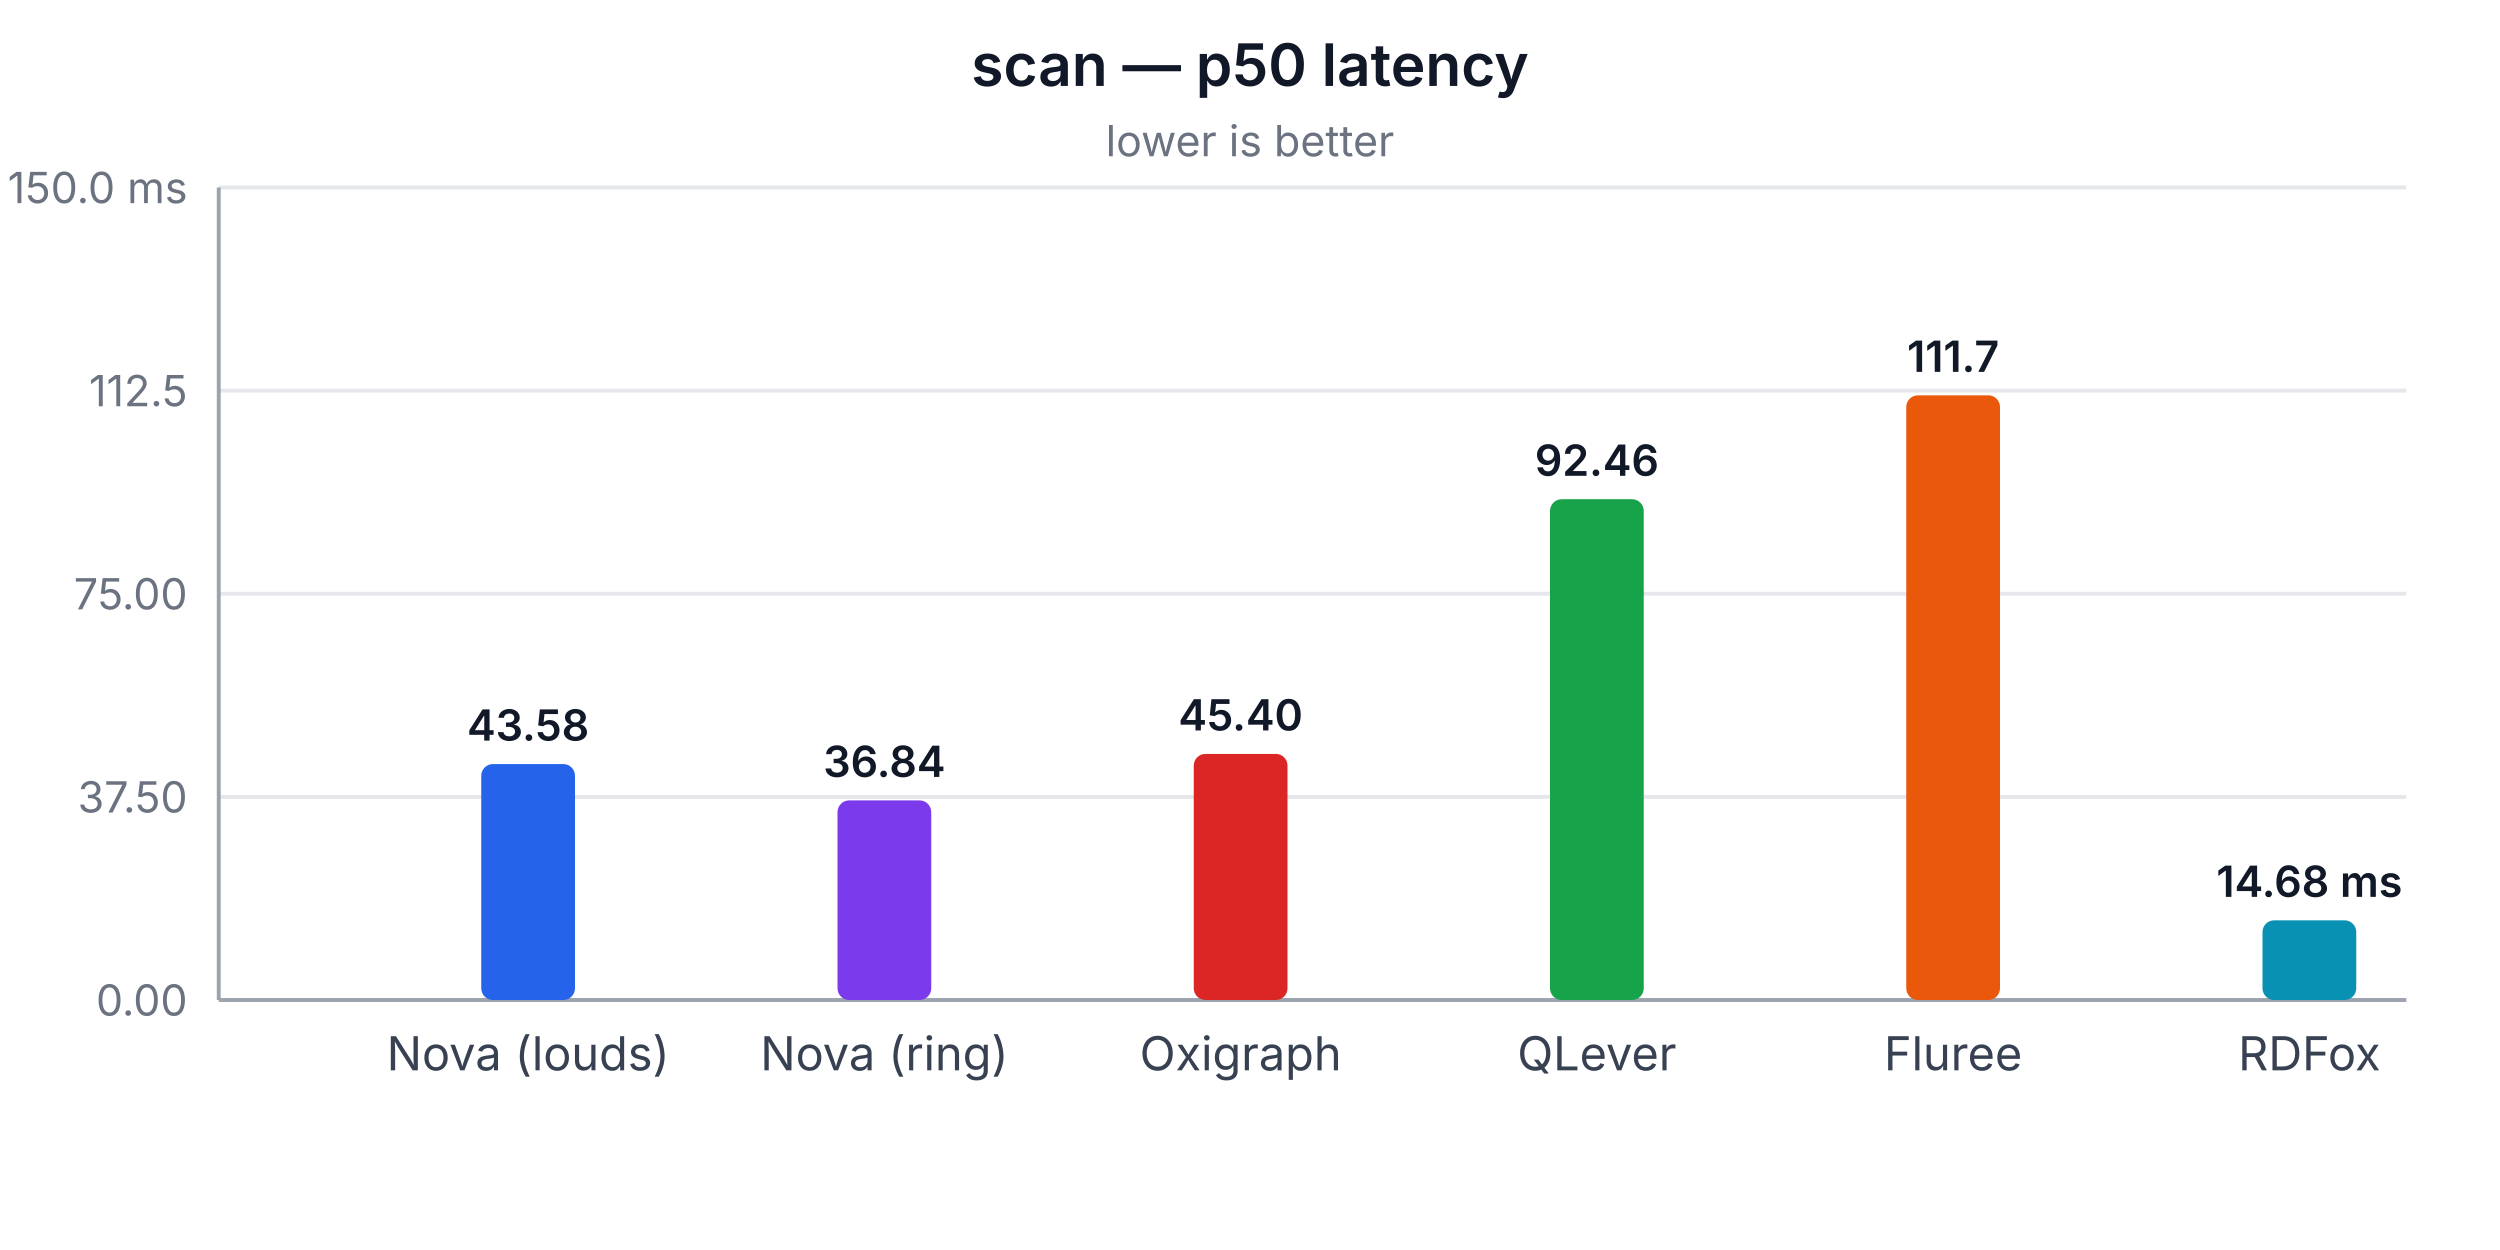
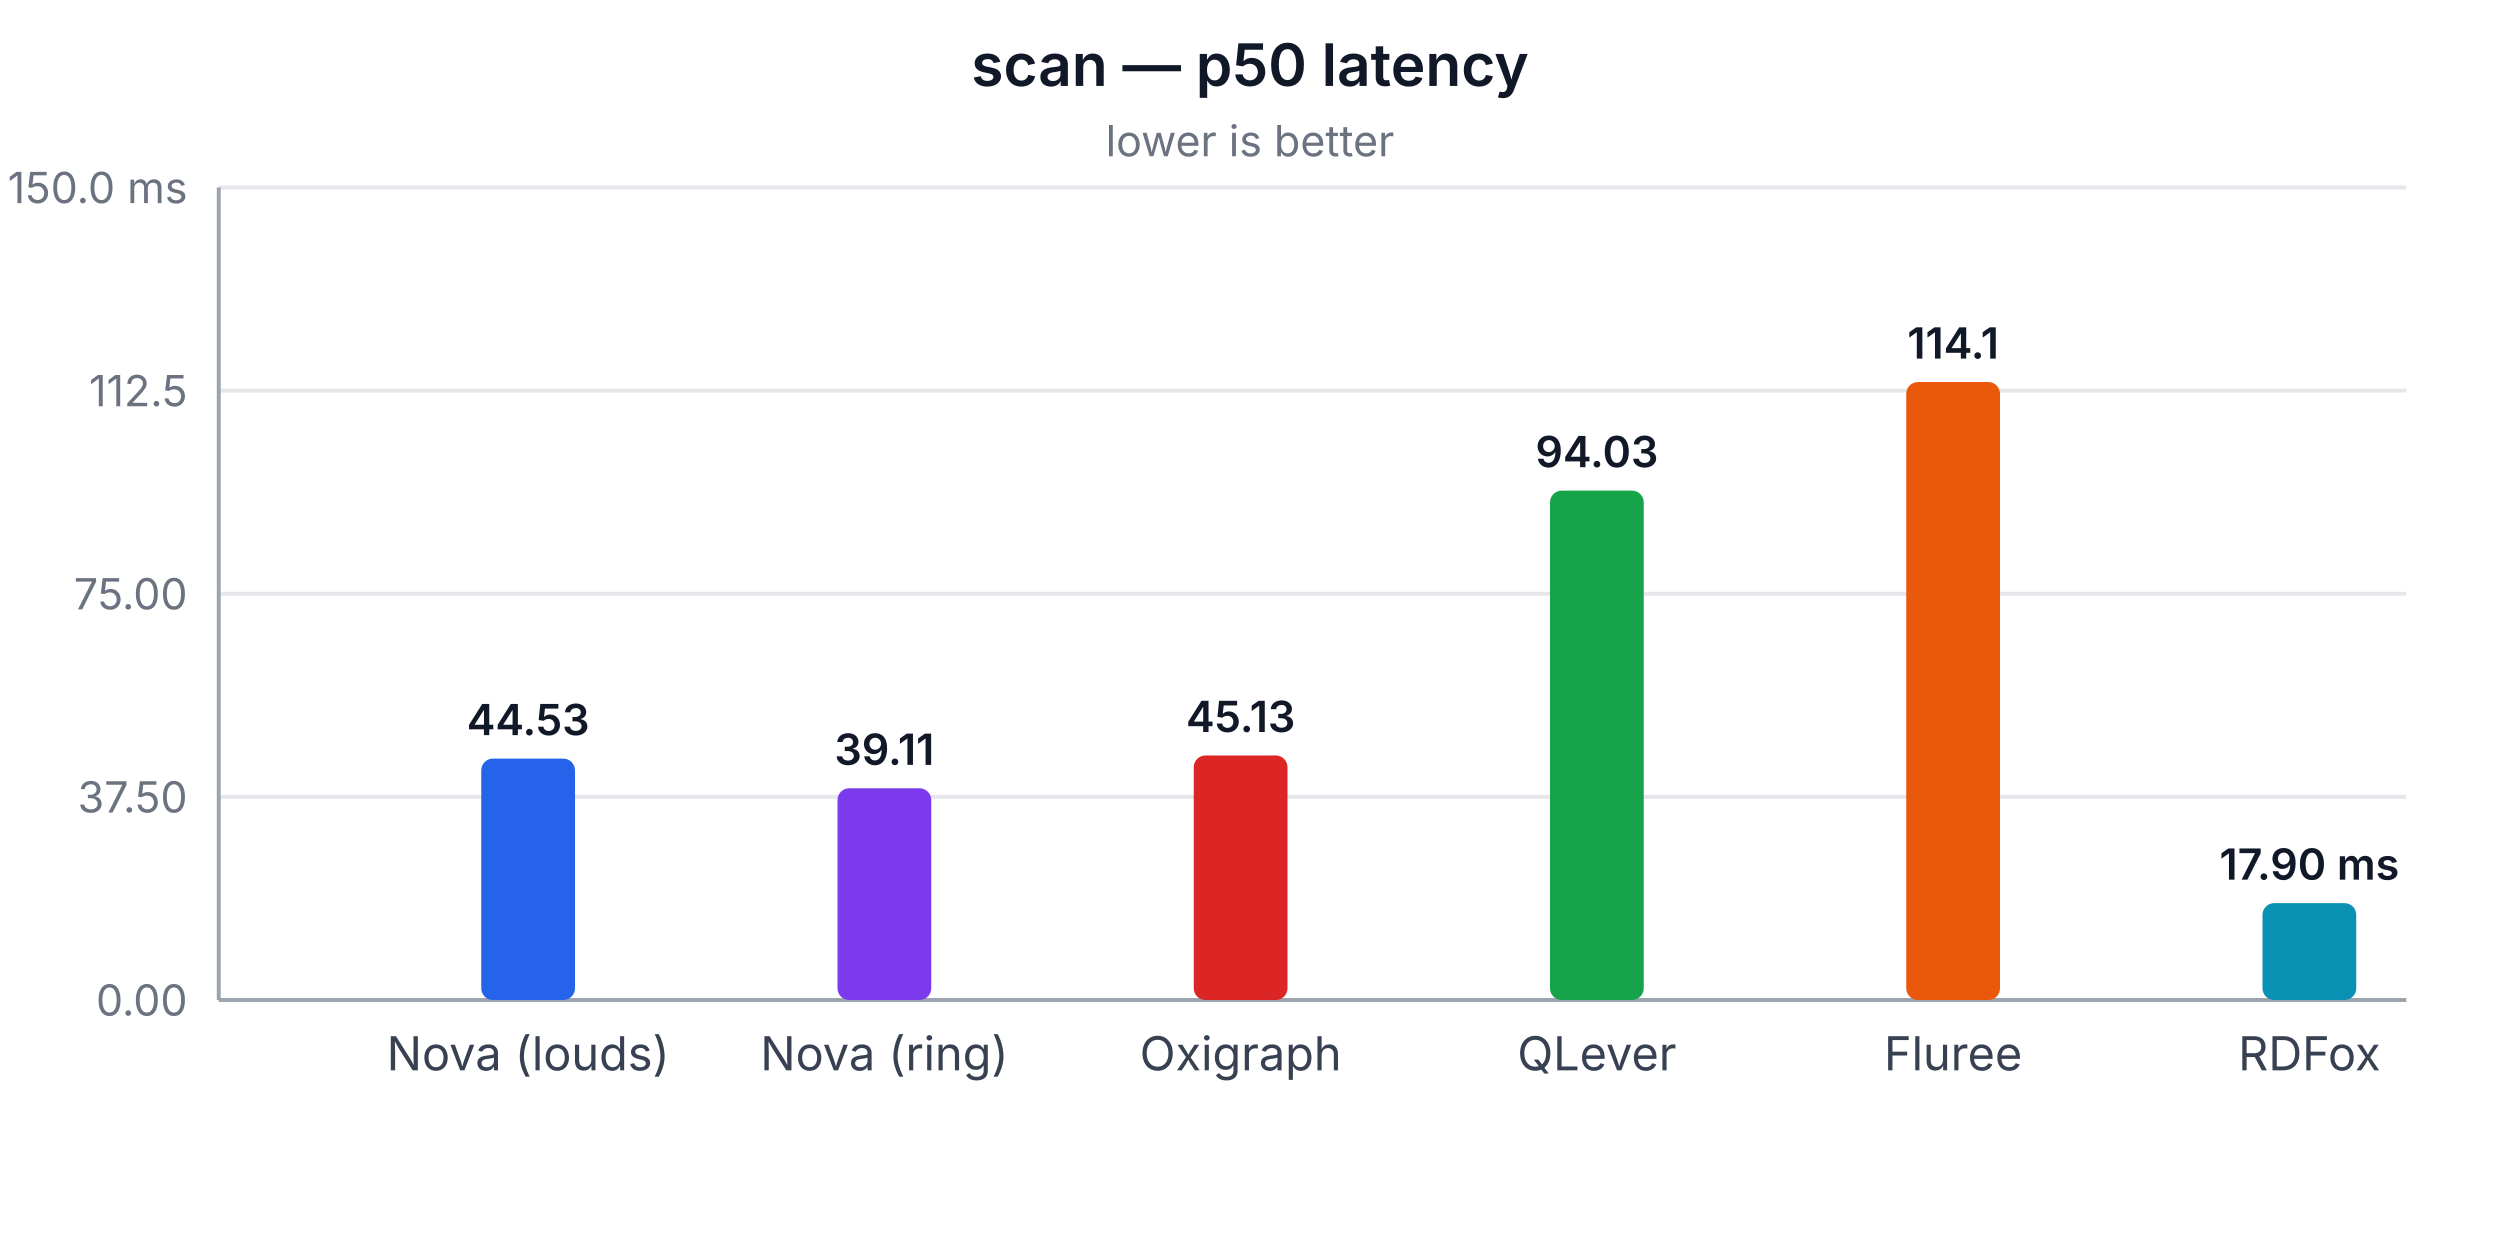
<svg xmlns="http://www.w3.org/2000/svg" width="640" height="320" viewBox="0 0 640 320" role="img" aria-label="scan — p50 latency">
  <style>
  .title { fill: #111827; }
  .muted { fill: #6b7280; }
  .label { fill: #374151; }
  .grid  { stroke: #e5e7eb; stroke-width: 1; }
  .axis  { stroke: #9ca3af; stroke-width: 1; }
  @media (prefers-color-scheme: dark) {
    .title { fill: #f3f4f6; }
    .muted { fill: #9ca3af; }
    .label { fill: #d1d5db; }
    .grid  { stroke: #374151; }
    .axis  { stroke: #6b7280; }
  }
</style>
  <text class="title" x="320.0" y="22" text-anchor="middle" font-family="system-ui, -apple-system, sans-serif" font-size="15" font-weight="600">scan — p50 latency</text>
  <text class="muted" x="320.0" y="40" text-anchor="middle" font-family="system-ui, -apple-system, sans-serif" font-size="11">lower is better</text>
  <line class="grid" x1="56" y1="256.0" x2="616" y2="256.0" />
  <text class="muted" x="48" y="260.0" text-anchor="end" font-family="system-ui, -apple-system, sans-serif" font-size="11">0.00</text>
  <line class="grid" x1="56" y1="204.0" x2="616" y2="204.0" />
  <text class="muted" x="48" y="208.0" text-anchor="end" font-family="system-ui, -apple-system, sans-serif" font-size="11">37.50</text>
  <line class="grid" x1="56" y1="152.0" x2="616" y2="152.0" />
  <text class="muted" x="48" y="156.0" text-anchor="end" font-family="system-ui, -apple-system, sans-serif" font-size="11">75.00</text>
  <line class="grid" x1="56" y1="100.0" x2="616" y2="100.0" />
  <text class="muted" x="48" y="104.0" text-anchor="end" font-family="system-ui, -apple-system, sans-serif" font-size="11">112.5</text>
  <line class="grid" x1="56" y1="48.0" x2="616" y2="48.0" />
  <text class="muted" x="48" y="52.0" text-anchor="end" font-family="system-ui, -apple-system, sans-serif" font-size="11">150.0 ms</text>
  <line class="axis" x1="56" y1="48" x2="56" y2="256" />
  <line class="axis" x1="56" y1="256" x2="616" y2="256" />
-   <rect x="123.2" y="195.6" width="24.0" height="60.4" fill="#2563eb" rx="3" />
-   <text class="title" x="135.2" y="189.6" text-anchor="middle" font-family="system-ui, -apple-system, sans-serif" font-size="11" font-weight="600">43.58</text>
+   <rect x="123.2" y="194.2" width="24.0" height="61.8" fill="#2563eb" rx="3" />
+   <text class="title" x="135.2" y="188.2" text-anchor="middle" font-family="system-ui, -apple-system, sans-serif" font-size="11" font-weight="600">44.53</text>
  <text class="label" x="135.2" y="274" text-anchor="middle" font-family="system-ui, -apple-system, sans-serif" font-size="12">Nova (louds)</text>
-   <rect x="214.4" y="204.9" width="24.0" height="51.1" fill="#7c3aed" rx="3" />
-   <text class="title" x="226.4" y="198.9" text-anchor="middle" font-family="system-ui, -apple-system, sans-serif" font-size="11" font-weight="600">36.84</text>
+   <rect x="214.4" y="201.8" width="24.0" height="54.2" fill="#7c3aed" rx="3" />
+   <text class="title" x="226.4" y="195.8" text-anchor="middle" font-family="system-ui, -apple-system, sans-serif" font-size="11" font-weight="600">39.11</text>
  <text class="label" x="226.4" y="274" text-anchor="middle" font-family="system-ui, -apple-system, sans-serif" font-size="12">Nova (ring)</text>
-   <rect x="305.6" y="193.0" width="24.0" height="63.0" fill="#dc2626" rx="3" />
-   <text class="title" x="317.6" y="187.0" text-anchor="middle" font-family="system-ui, -apple-system, sans-serif" font-size="11" font-weight="600">45.40</text>
+   <rect x="305.6" y="193.4" width="24.0" height="62.6" fill="#dc2626" rx="3" />
+   <text class="title" x="317.6" y="187.4" text-anchor="middle" font-family="system-ui, -apple-system, sans-serif" font-size="11" font-weight="600">45.13</text>
  <text class="label" x="317.6" y="274" text-anchor="middle" font-family="system-ui, -apple-system, sans-serif" font-size="12">Oxigraph</text>
-   <rect x="396.8" y="127.8" width="24.0" height="128.2" fill="#16a34a" rx="3" />
-   <text class="title" x="408.8" y="121.8" text-anchor="middle" font-family="system-ui, -apple-system, sans-serif" font-size="11" font-weight="600">92.46</text>
+   <rect x="396.8" y="125.6" width="24.0" height="130.4" fill="#16a34a" rx="3" />
+   <text class="title" x="408.8" y="119.6" text-anchor="middle" font-family="system-ui, -apple-system, sans-serif" font-size="11" font-weight="600">94.03</text>
  <text class="label" x="408.8" y="274" text-anchor="middle" font-family="system-ui, -apple-system, sans-serif" font-size="12">QLever</text>
-   <rect x="488.0" y="101.2" width="24.0" height="154.8" fill="#ea580c" rx="3" />
-   <text class="title" x="500.0" y="95.2" text-anchor="middle" font-family="system-ui, -apple-system, sans-serif" font-size="11" font-weight="600">111.7</text>
+   <rect x="488.0" y="97.8" width="24.0" height="158.2" fill="#ea580c" rx="3" />
+   <text class="title" x="500.0" y="91.8" text-anchor="middle" font-family="system-ui, -apple-system, sans-serif" font-size="11" font-weight="600">114.1</text>
  <text class="label" x="500.0" y="274" text-anchor="middle" font-family="system-ui, -apple-system, sans-serif" font-size="12">Fluree</text>
-   <rect x="579.2" y="235.6" width="24.0" height="20.4" fill="#0891b2" rx="3" />
-   <text class="title" x="591.2" y="229.6" text-anchor="middle" font-family="system-ui, -apple-system, sans-serif" font-size="11" font-weight="600">14.68 ms</text>
+   <rect x="579.2" y="231.2" width="24.0" height="24.8" fill="#0891b2" rx="3" />
+   <text class="title" x="591.2" y="225.2" text-anchor="middle" font-family="system-ui, -apple-system, sans-serif" font-size="11" font-weight="600">17.90 ms</text>
  <text class="label" x="591.2" y="274" text-anchor="middle" font-family="system-ui, -apple-system, sans-serif" font-size="12">RDFox</text>
</svg>
